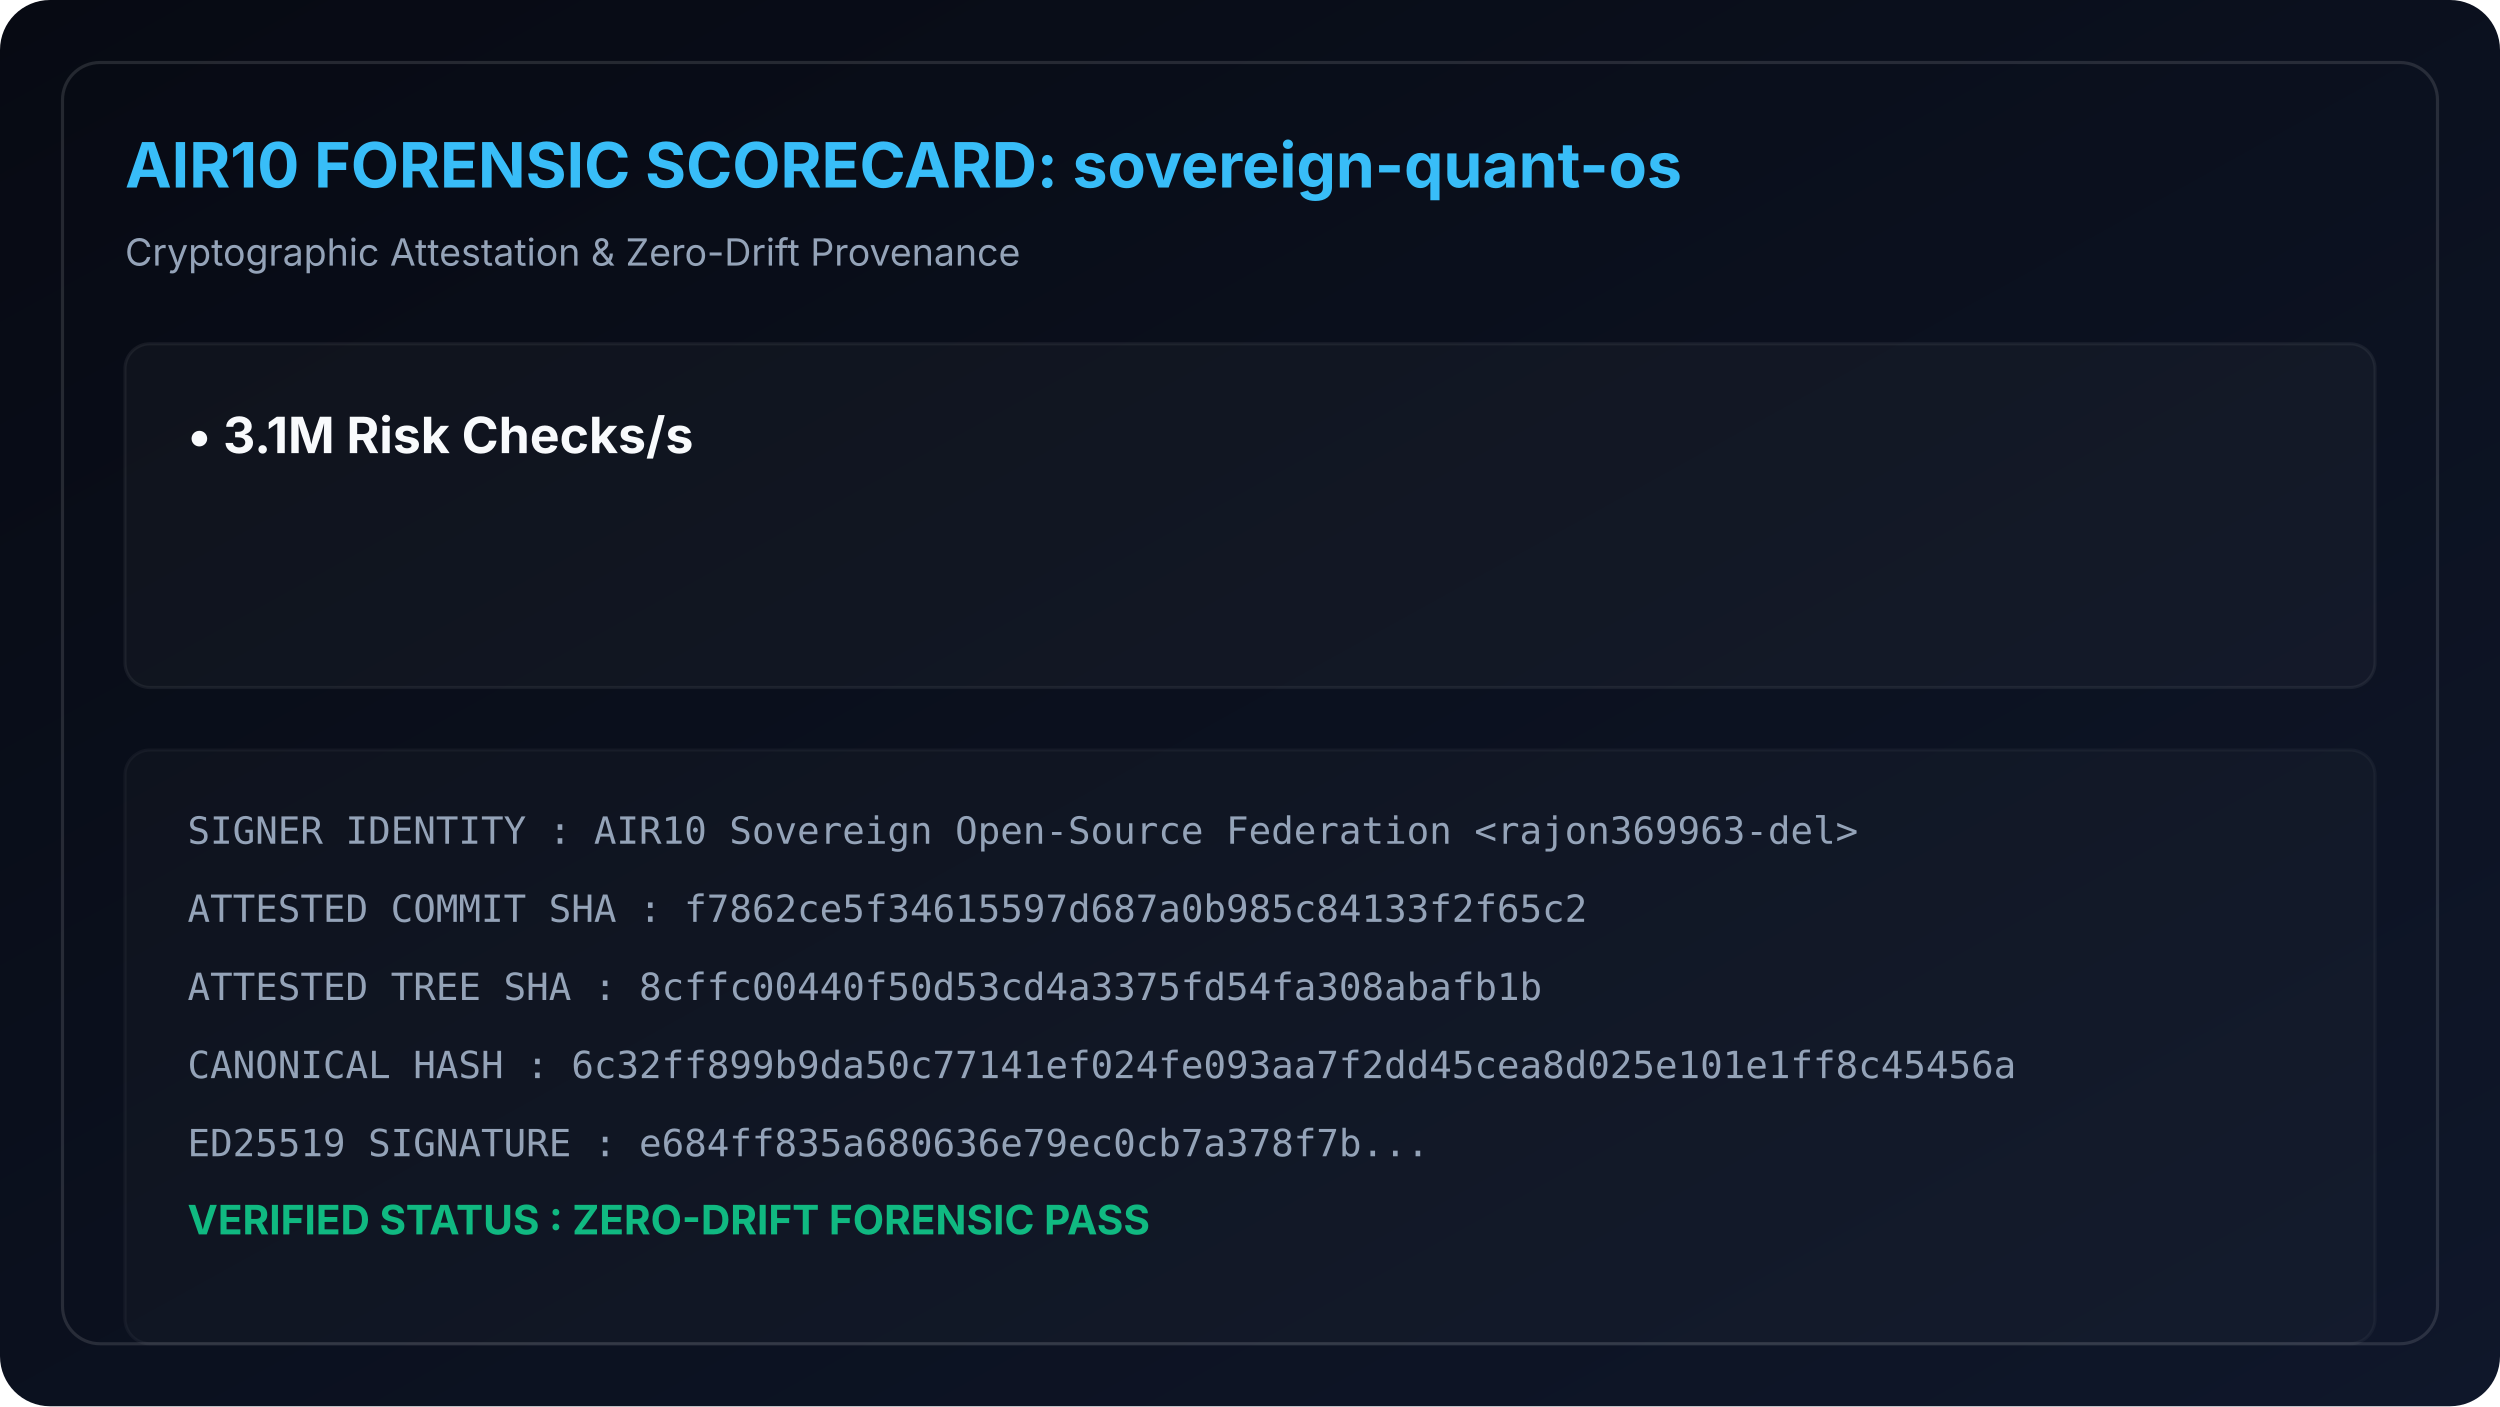
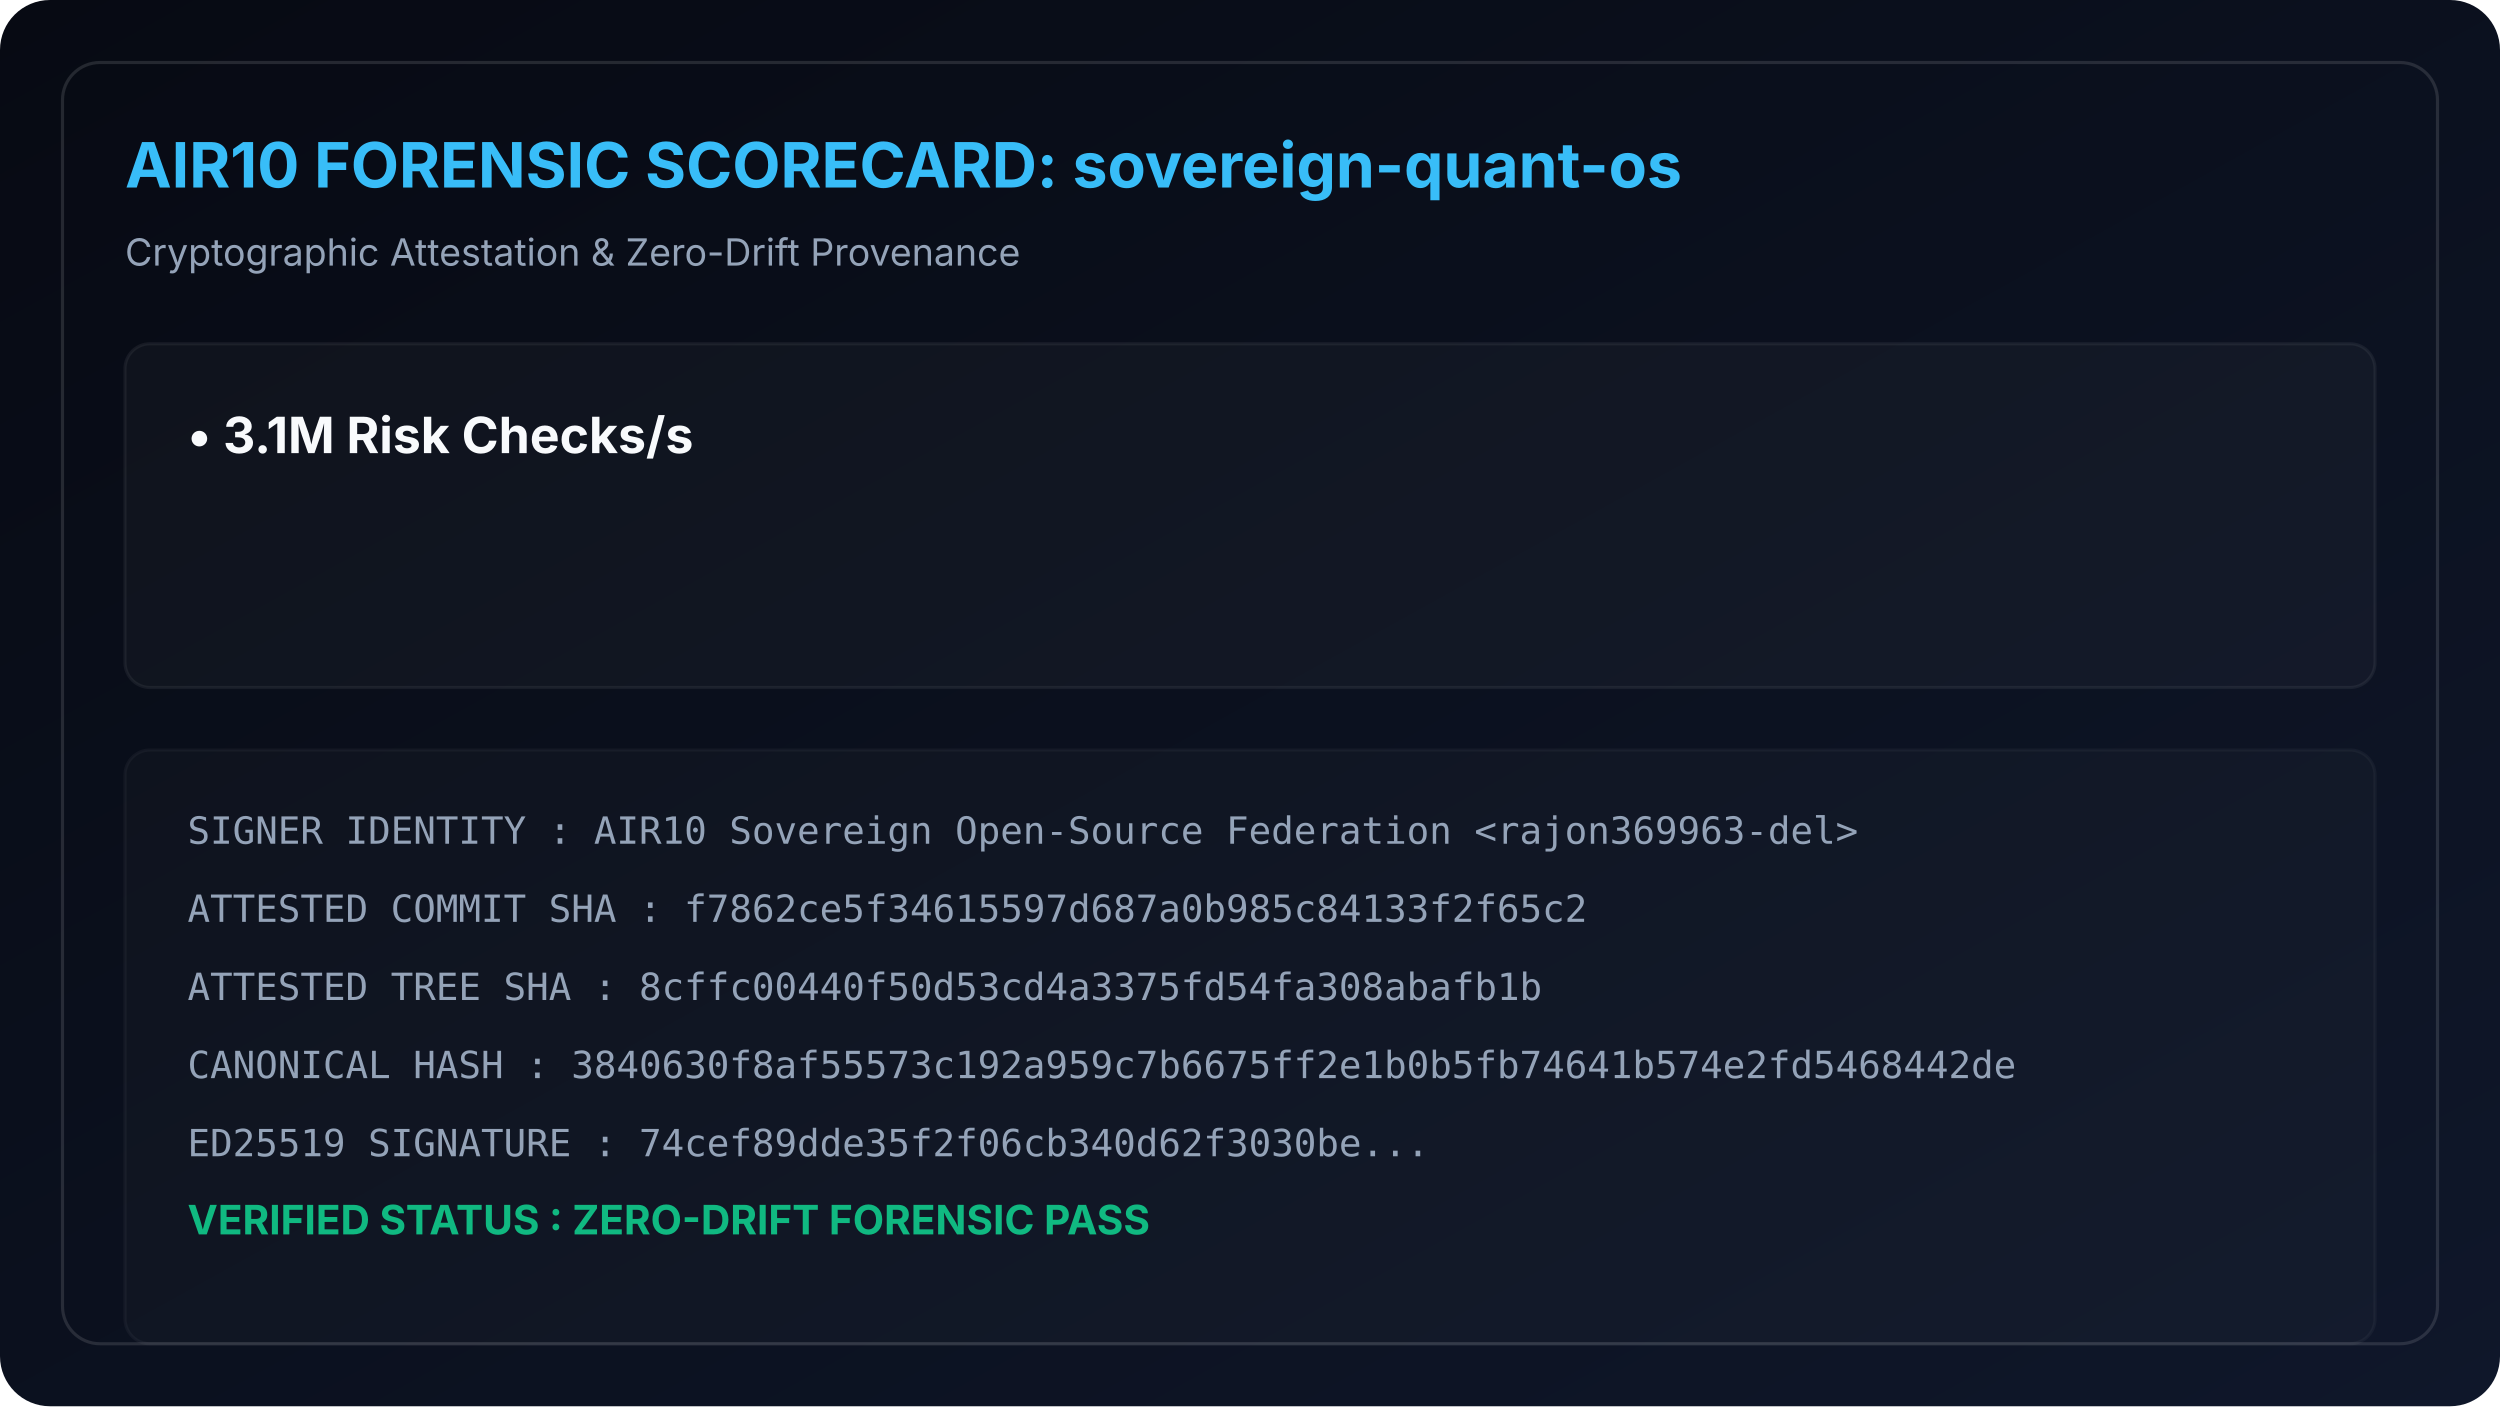
<svg xmlns="http://www.w3.org/2000/svg" viewBox="0 0 800 450" width="800" height="450">
  <defs>
    <linearGradient id="bg" x1="0%" y1="0%" x2="100%" y2="100%">
      <stop offset="0%" stop-color="#070a13" />
      <stop offset="100%" stop-color="#0f172a" />
    </linearGradient>
  </defs>
  <rect width="800" height="450" fill="url(#bg)" rx="16" />
  <rect x="20" y="20" width="760" height="410" fill="none" stroke="rgba(255,255,255,0.12)" stroke-width="1" rx="12" />
  <text x="40" y="60" fill="#38bdf8" font-family="-apple-system, system-ui, sans-serif" font-size="20" font-weight="700">AIR10 FORENSIC SCORECARD: sovereign-quant-os</text>
  <text x="40" y="85" fill="#94a3b8" font-family="-apple-system, system-ui, sans-serif" font-size="12">Cryptographic Attestation &amp; Zero-Drift Provenance</text>
  <rect x="40" y="110" width="720" height="110" fill="rgba(255,255,255,0.03)" rx="8" stroke="rgba(255,255,255,0.06)" />
  <text x="60" y="145" fill="#f8fafc" font-family="-apple-system, system-ui, sans-serif" font-size="16" font-weight="700">• 3.1M Risk Checks/s</text>
  <rect x="40" y="240" width="720" height="190" fill="rgba(255,255,255,0.02)" rx="8" stroke="rgba(255,255,255,0.04)" />
  <text x="60" y="270" fill="#94a3b8" font-family="monospace" font-size="12">SIGNER IDENTITY     : AIR10 Sovereign Open-Source Federation &lt;rajon369963-del&gt;</text>
  <text x="60" y="295" fill="#94a3b8" font-family="monospace" font-size="12">ATTESTED COMMIT SHA : f7862ce5f34615597d687a0b985c84133f2f65c2</text>
  <text x="60" y="320" fill="#94a3b8" font-family="monospace" font-size="12">ATTESTED TREE SHA   : 8cffc00440f50d53cd4a3375fd54fa308abafb1b</text>
-   <text x="60" y="345" fill="#94a3b8" font-family="monospace" font-size="12">CANONICAL HASH      : 6c32ff899b9da50c77141ef024fe093aa7f2dd45cea8d025e101e1ff8c45456a</text>
-   <text x="60" y="370" fill="#94a3b8" font-family="monospace" font-size="12">ED25519 SIGNATURE   : e684ff835a680636e79ec0cb7a378f7b...</text>
+   <text x="60" y="345" fill="#94a3b8" font-family="monospace" font-size="12">CANONICAL HASH      : 3840630f8af55573c192a959c7b6675ff2e1b0b5fb74641b574e2fd5468442de</text>
+   <text x="60" y="370" fill="#94a3b8" font-family="monospace" font-size="12">ED25519 SIGNATURE   : 74cef89dde35f2f06cb340d62f3030be...</text>
  <text x="60" y="395" fill="#10b981" font-family="-apple-system, system-ui, sans-serif" font-size="13" font-weight="700">VERIFIED STATUS     : ZERO-DRIFT FORENSIC PASS</text>
</svg>
